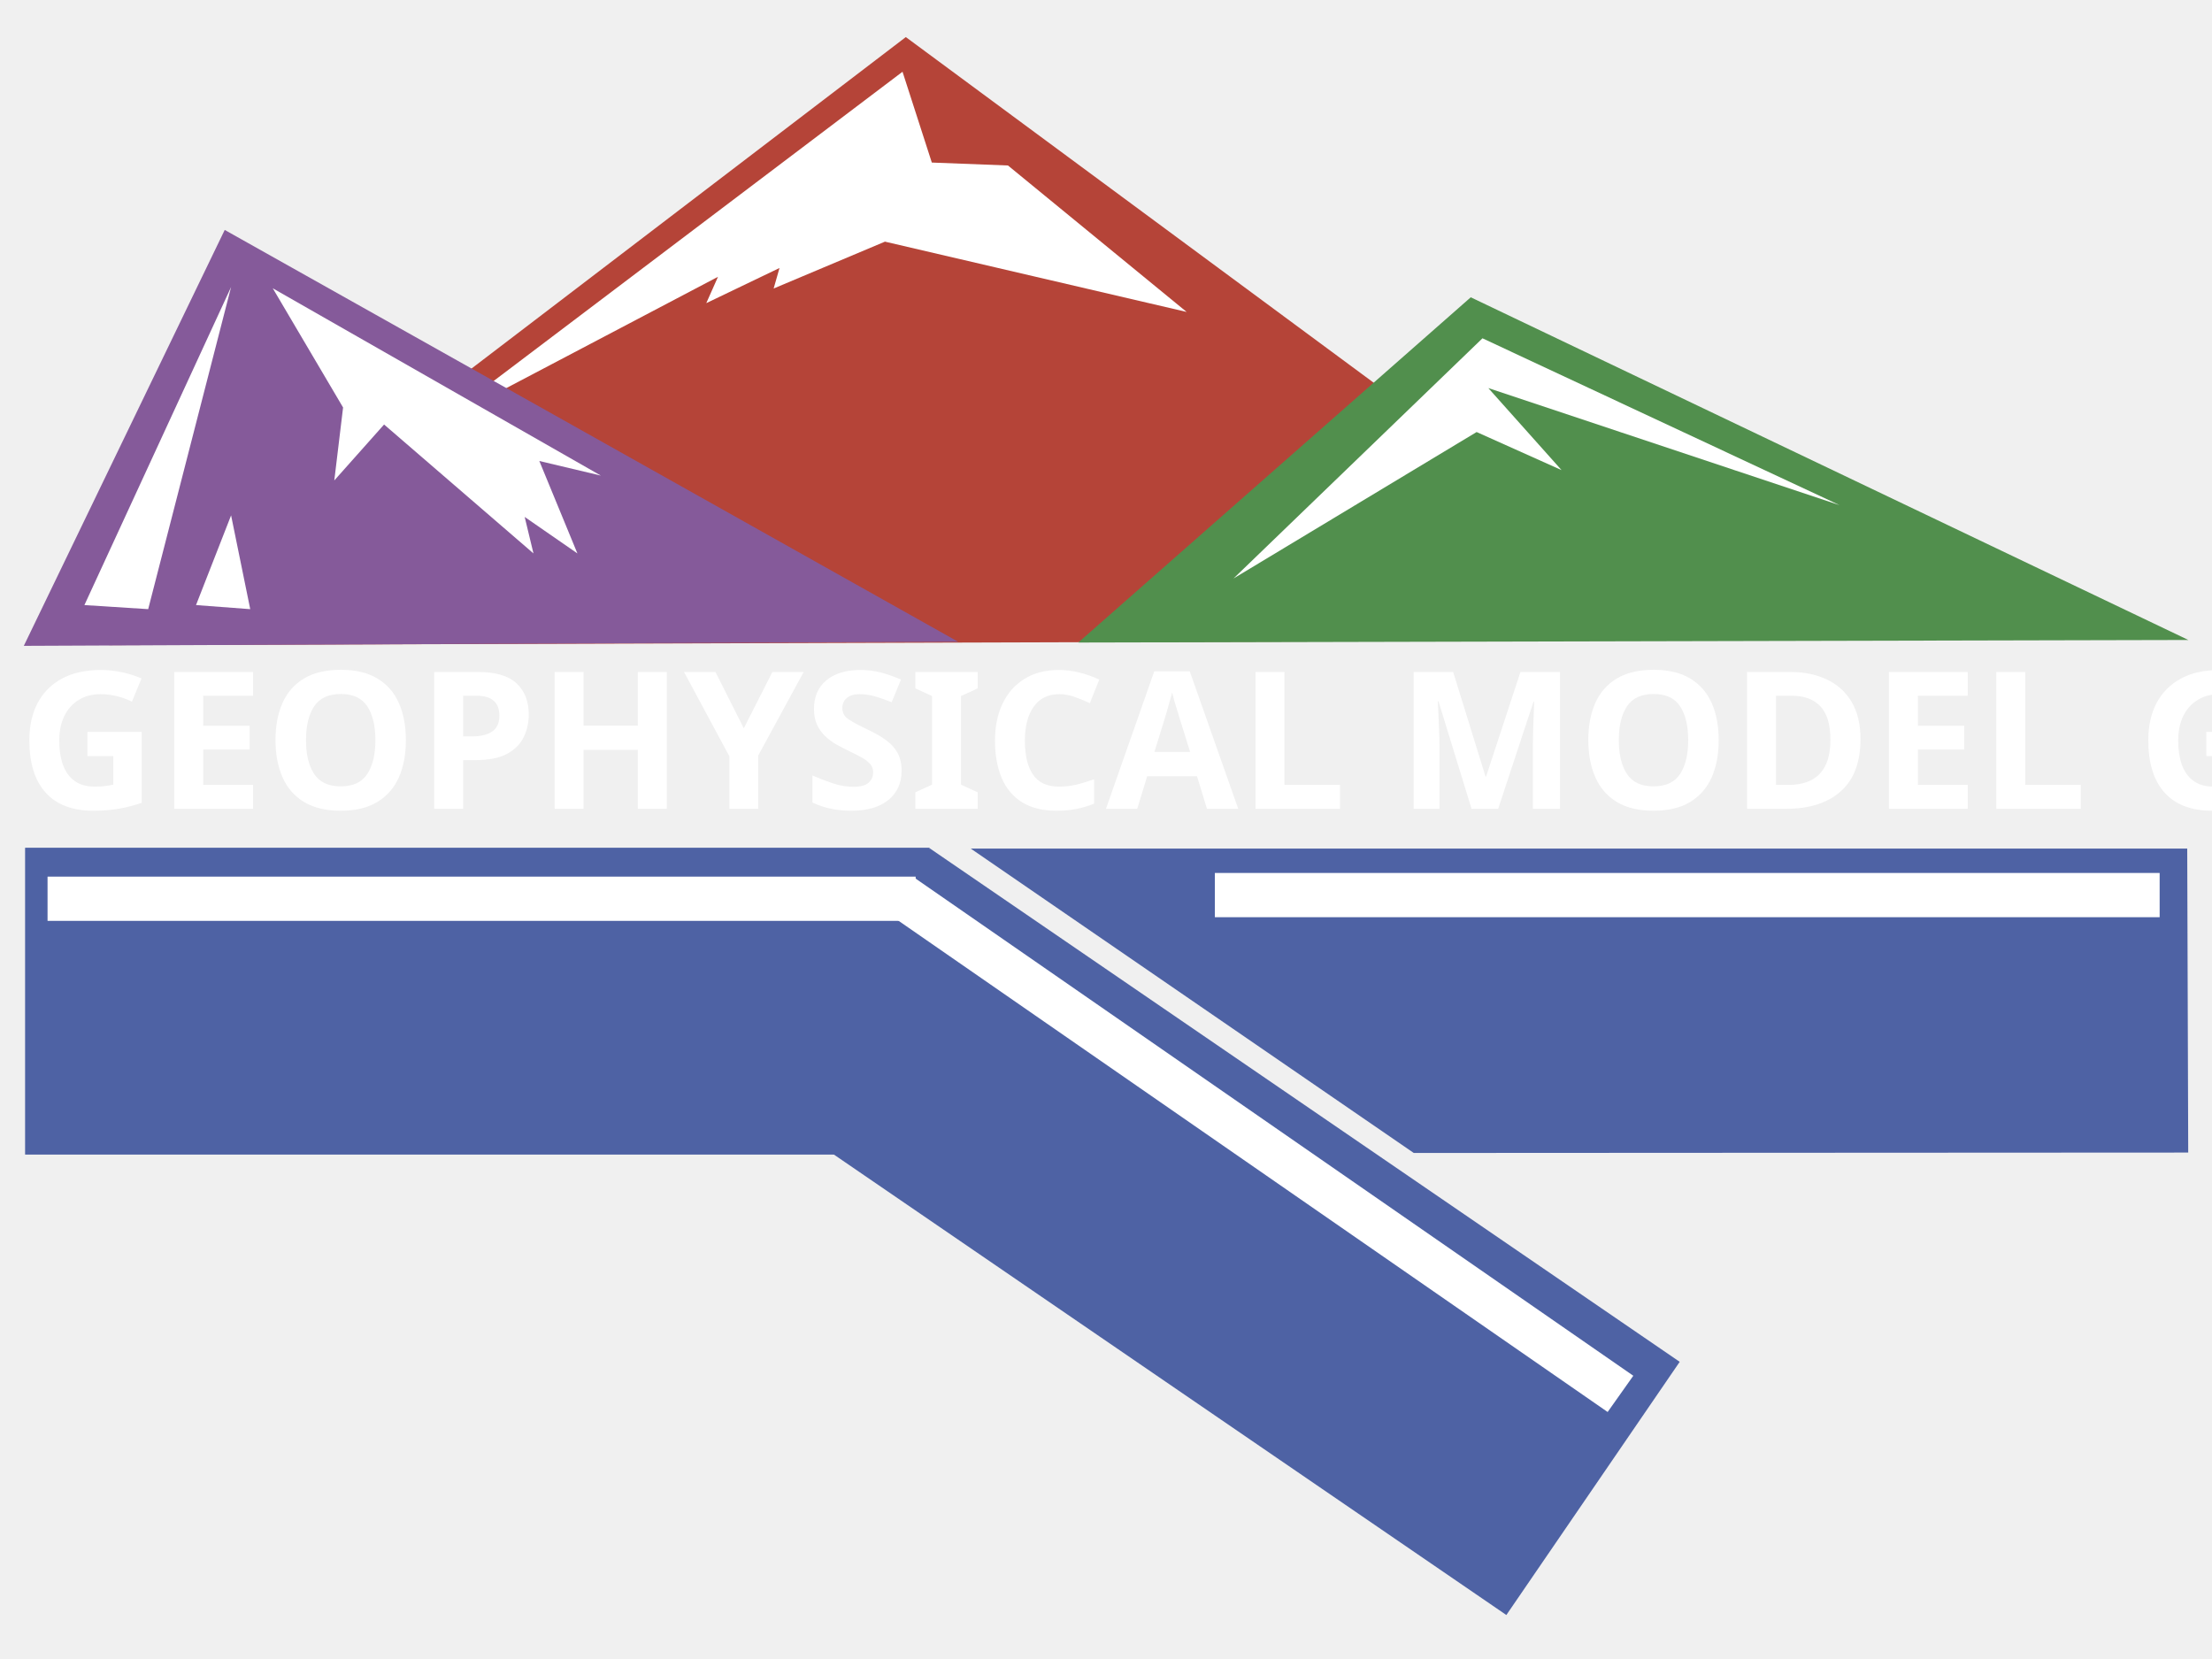
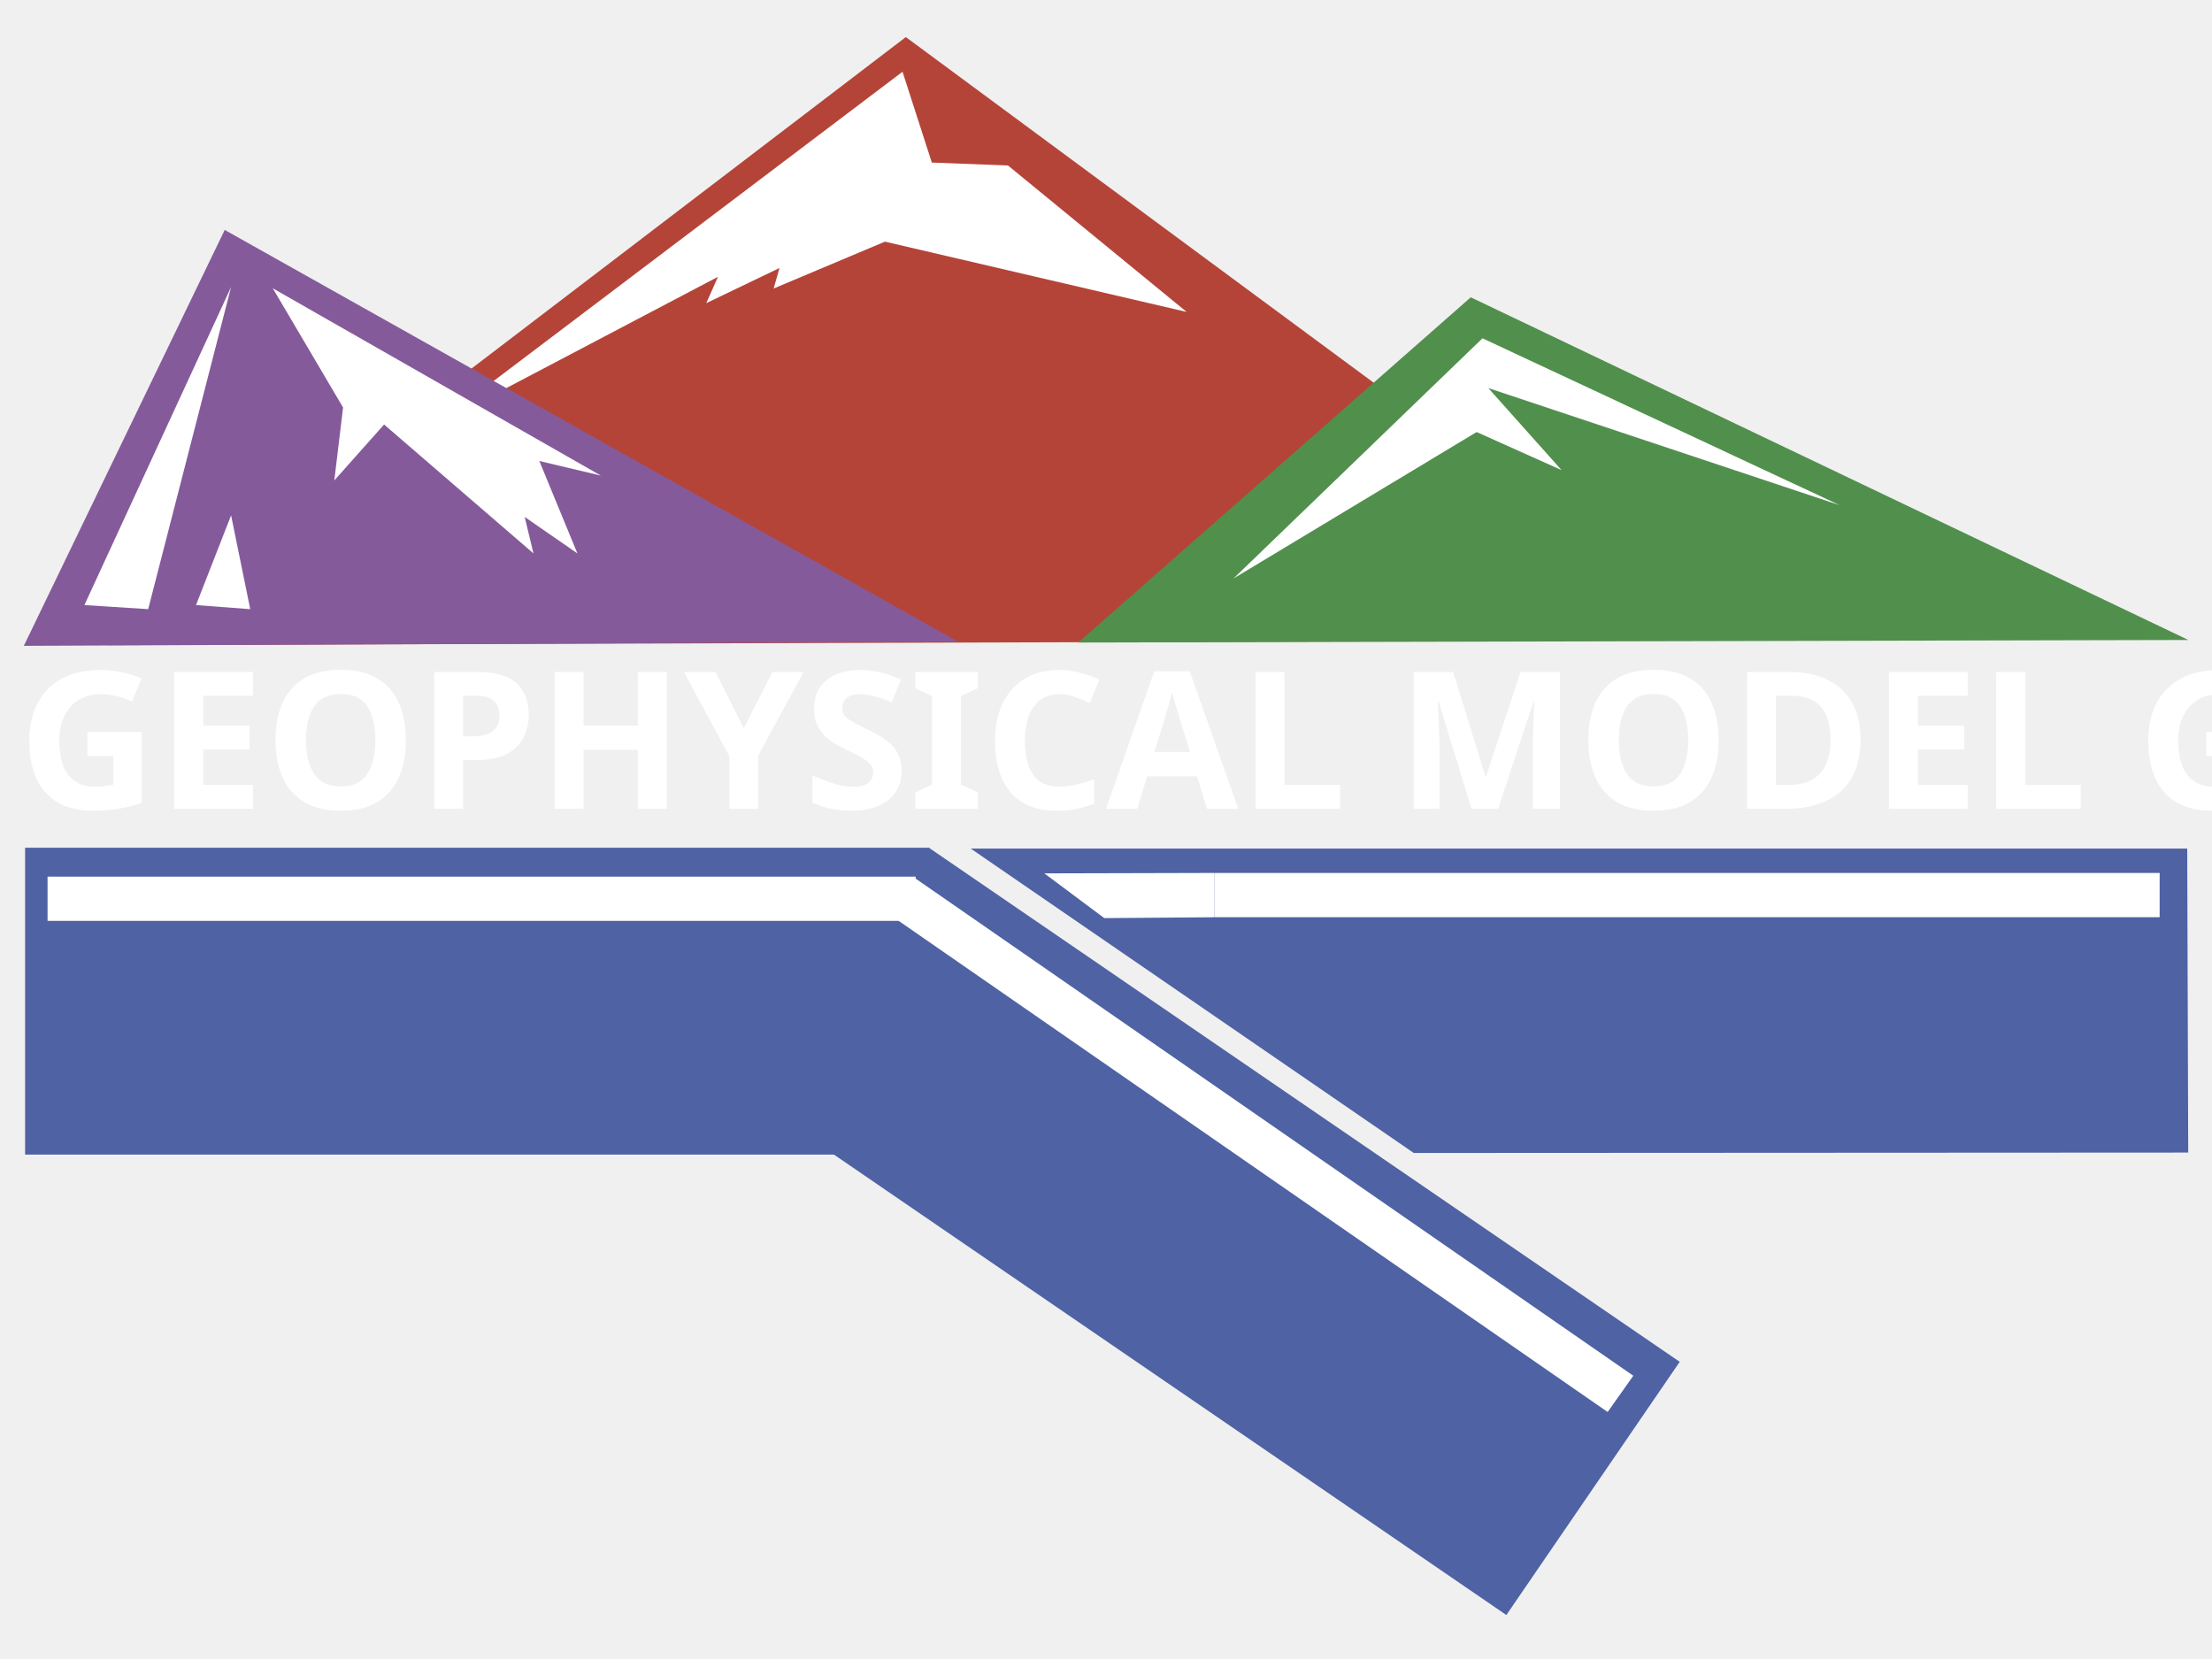
<svg xmlns="http://www.w3.org/2000/svg" version="1.1" x="0px" y="0px" viewBox="0 0 400 300" enable-background="new 0 0 100 100" xml:space="preserve" id="svg1050" width="400" height="300">
  <defs id="defs1054" />
  <g id="g2906" transform="translate(320.5142,135.3282)">
    <g id="g2775">
      <path style="fill:#b54438;fill-opacity:1;fill-rule:evenodd;stroke:#e55e45;stroke-width:0" id="path1369" d="m -132.415,19.597 -126.228,-7.631 69.722,-105.501 z" transform="matrix(2.301581,-0.06736973,0.15541,0.9977281,292.6398,-48.0289)" />
      <path style="fill:#ffffff;fill-rule:evenodd;stroke:#e55e45;stroke-width:0" d="m -157.309,-122.352 -84.746,64.089 51.377,-27.013 -2.119,4.767 13.242,-6.356 -1.059,3.708 20.127,-8.475 54.555,12.712 -32.309,-26.483 -13.771,-0.53 z" id="path1584" />
    </g>
    <g id="g2562">
      <path style="fill:#855a9a;fill-opacity:1;fill-rule:evenodd;stroke:#e55e45;stroke-width:0" d="m -316.208,-18.538 36.33,-75.212 132.632,74.474 z" id="path1644" />
      <g id="g2210">
        <path style="fill:#ffffff;fill-rule:evenodd;stroke:#e55e45;stroke-width:0" d="m -305.251,-25.912 26.526,-57.515 -14.993,58.252 z" id="path1646" />
        <path style="fill:#ffffff;fill-rule:evenodd;stroke:#e55e45;stroke-width:0" d="m -285.068,-25.912 6.343,-16.222 3.46,16.96 z" id="path1648" />
        <path style="fill:#ffffff;fill-rule:evenodd;stroke:#e55e45;stroke-width:0" d="m -271.186,-83.194 59.322,33.867 -11.123,-2.639 6.886,16.714 -9.534,-6.598 1.589,6.598 -27.013,-23.311 -9.004,10.116 1.589,-13.195 z" id="path1655" />
      </g>
    </g>
    <g id="g2850">
      <path style="fill:#518f4d;fill-opacity:1;fill-rule:evenodd;stroke:#e55e45;stroke-width:0" d="m -125.53,-19.137 70.975,-62.431 129.767,61.97 z" id="path1666" />
      <path style="fill:#ffffff;fill-rule:evenodd;stroke:#e55e45;stroke-width:0" d="m -52.436,-74.153 64.619,30.191 -63.559,-21.186 13.242,14.831 -15.36,-6.886 -43.962,26.483 z" id="path1668" />
    </g>
    <g id="g2280" style="fill:#3333ff;fill-opacity:1">
      <path style="fill:#ffffff;fill-opacity:1;fill-rule:evenodd;stroke:#e55e45;stroke-width:0" d="m -131.622,22.537 h 31.972 l 0.026,7.989 -20.355,0.011 z" id="path1874-0" />
      <g id="g2201">
        <g id="g2053" style="fill:#4e62a4;fill-opacity:1">
          <rect style="fill:#4e62a4;fill-opacity:1;fill-rule:evenodd;stroke:#e55e45;stroke-width:0" id="rect1746" width="163.562" height="55.487" x="-315.977" y="17.97" ry="0" />
          <rect style="fill:#4e62a4;fill-opacity:1;fill-rule:evenodd;stroke:#e55e45;stroke-width:0" id="rect1746-1" width="164.355" height="55.487" x="-48.837" y="-156.494" ry="0" transform="rotate(-145.6)" />
          <path style="fill:#4e62a4;fill-opacity:1;fill-rule:evenodd;stroke:#e55e45;stroke-width:0" d="M -144.967,18.126 H 75.005 l 0.18,54.966 -140.044,0.073 z" id="path1874" />
        </g>
        <g id="g2048">
          <rect style="fill:#ffffff;fill-opacity:1;fill-rule:evenodd;stroke:#e55e45;stroke-width:0" id="rect2356" width="170.847" height="8" x="-100.829" y="22.532" ry="0" />
          <rect style="fill:#ffffff;fill-opacity:1;fill-rule:evenodd;stroke:#e55e45;stroke-width:0" id="rect2356-3" width="156.981" height="8" x="-311.916" y="23.194" ry="0" />
          <rect style="fill:#ffffff;fill-opacity:1;fill-rule:evenodd;stroke:#e55e45;stroke-width:0" id="rect2356-3-9" width="158.197" height="8.032" x="-113.191" y="107.593" ry="0" transform="matrix(0.8220291,0.5694455,-0.5777079,0.8162436,0,0)" />
        </g>
      </g>
      <text xml:space="preserve" style="font-style:normal;font-variant:normal;font-weight:bold;font-stretch:condensed;font-size:34.667px;font-family:'Myriad Pro';-inkscape-font-specification:'Myriad Pro, Bold Condensed';font-variant-ligatures:normal;font-variant-caps:normal;font-variant-numeric:normal;font-variant-east-asian:normal;fill:#ffffff;fill-opacity:1;fill-rule:evenodd;stroke:#e55e45;stroke-width:0" x="-317.221" y="10.934" id="text2465">
        <tspan id="tspan2517" x="-317.221" y="10.934" style="font-style:normal;font-variant:normal;font-weight:bold;font-stretch:condensed;font-size:34.667px;font-family:'Myriad Pro';-inkscape-font-specification:'Myriad Pro, Bold Condensed';font-variant-ligatures:normal;font-variant-caps:normal;font-variant-numeric:normal;font-variant-east-asian:normal">GEOPHYSICAL MODEL GENERATOR</tspan>
      </text>
+       <path style="fill:#ffffff;fill-rule:evenodd;stroke:#e55e45;stroke-width:0" d="m -100.868,22.527 -30.798,0.078 10.841,8.091 19.957,-0.156 z" id="path3777" />
    </g>
  </g>
</svg>
